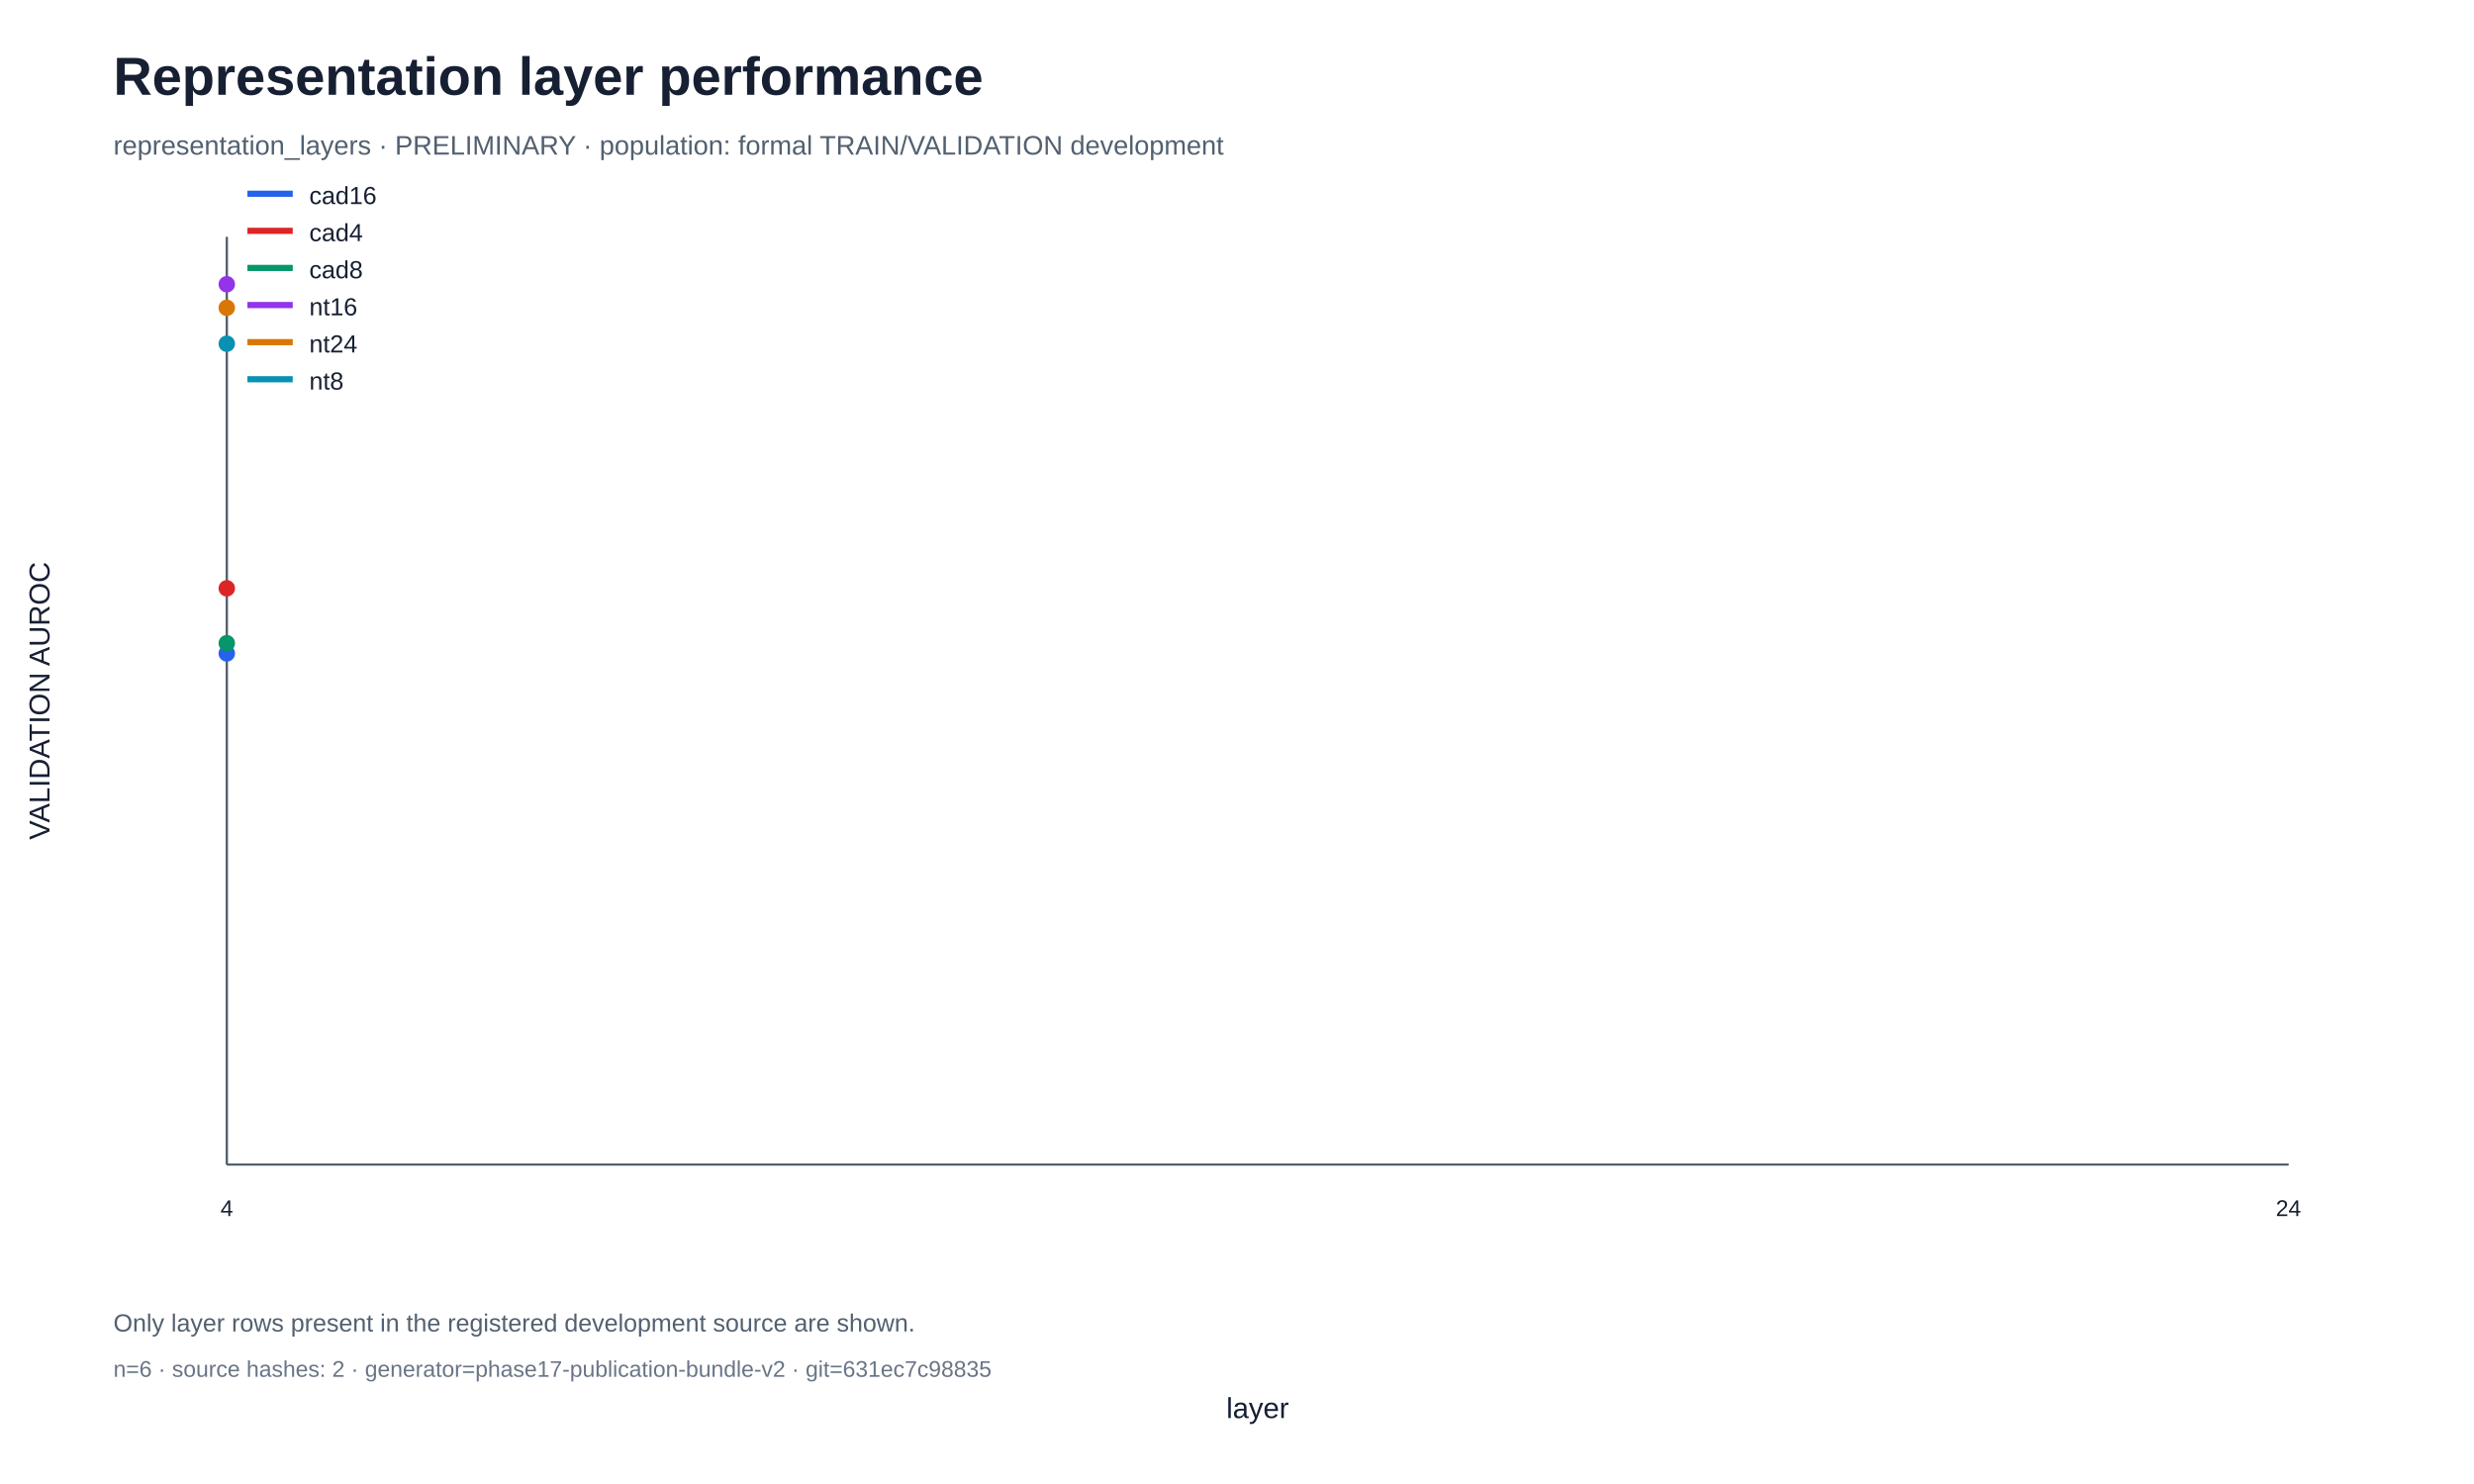
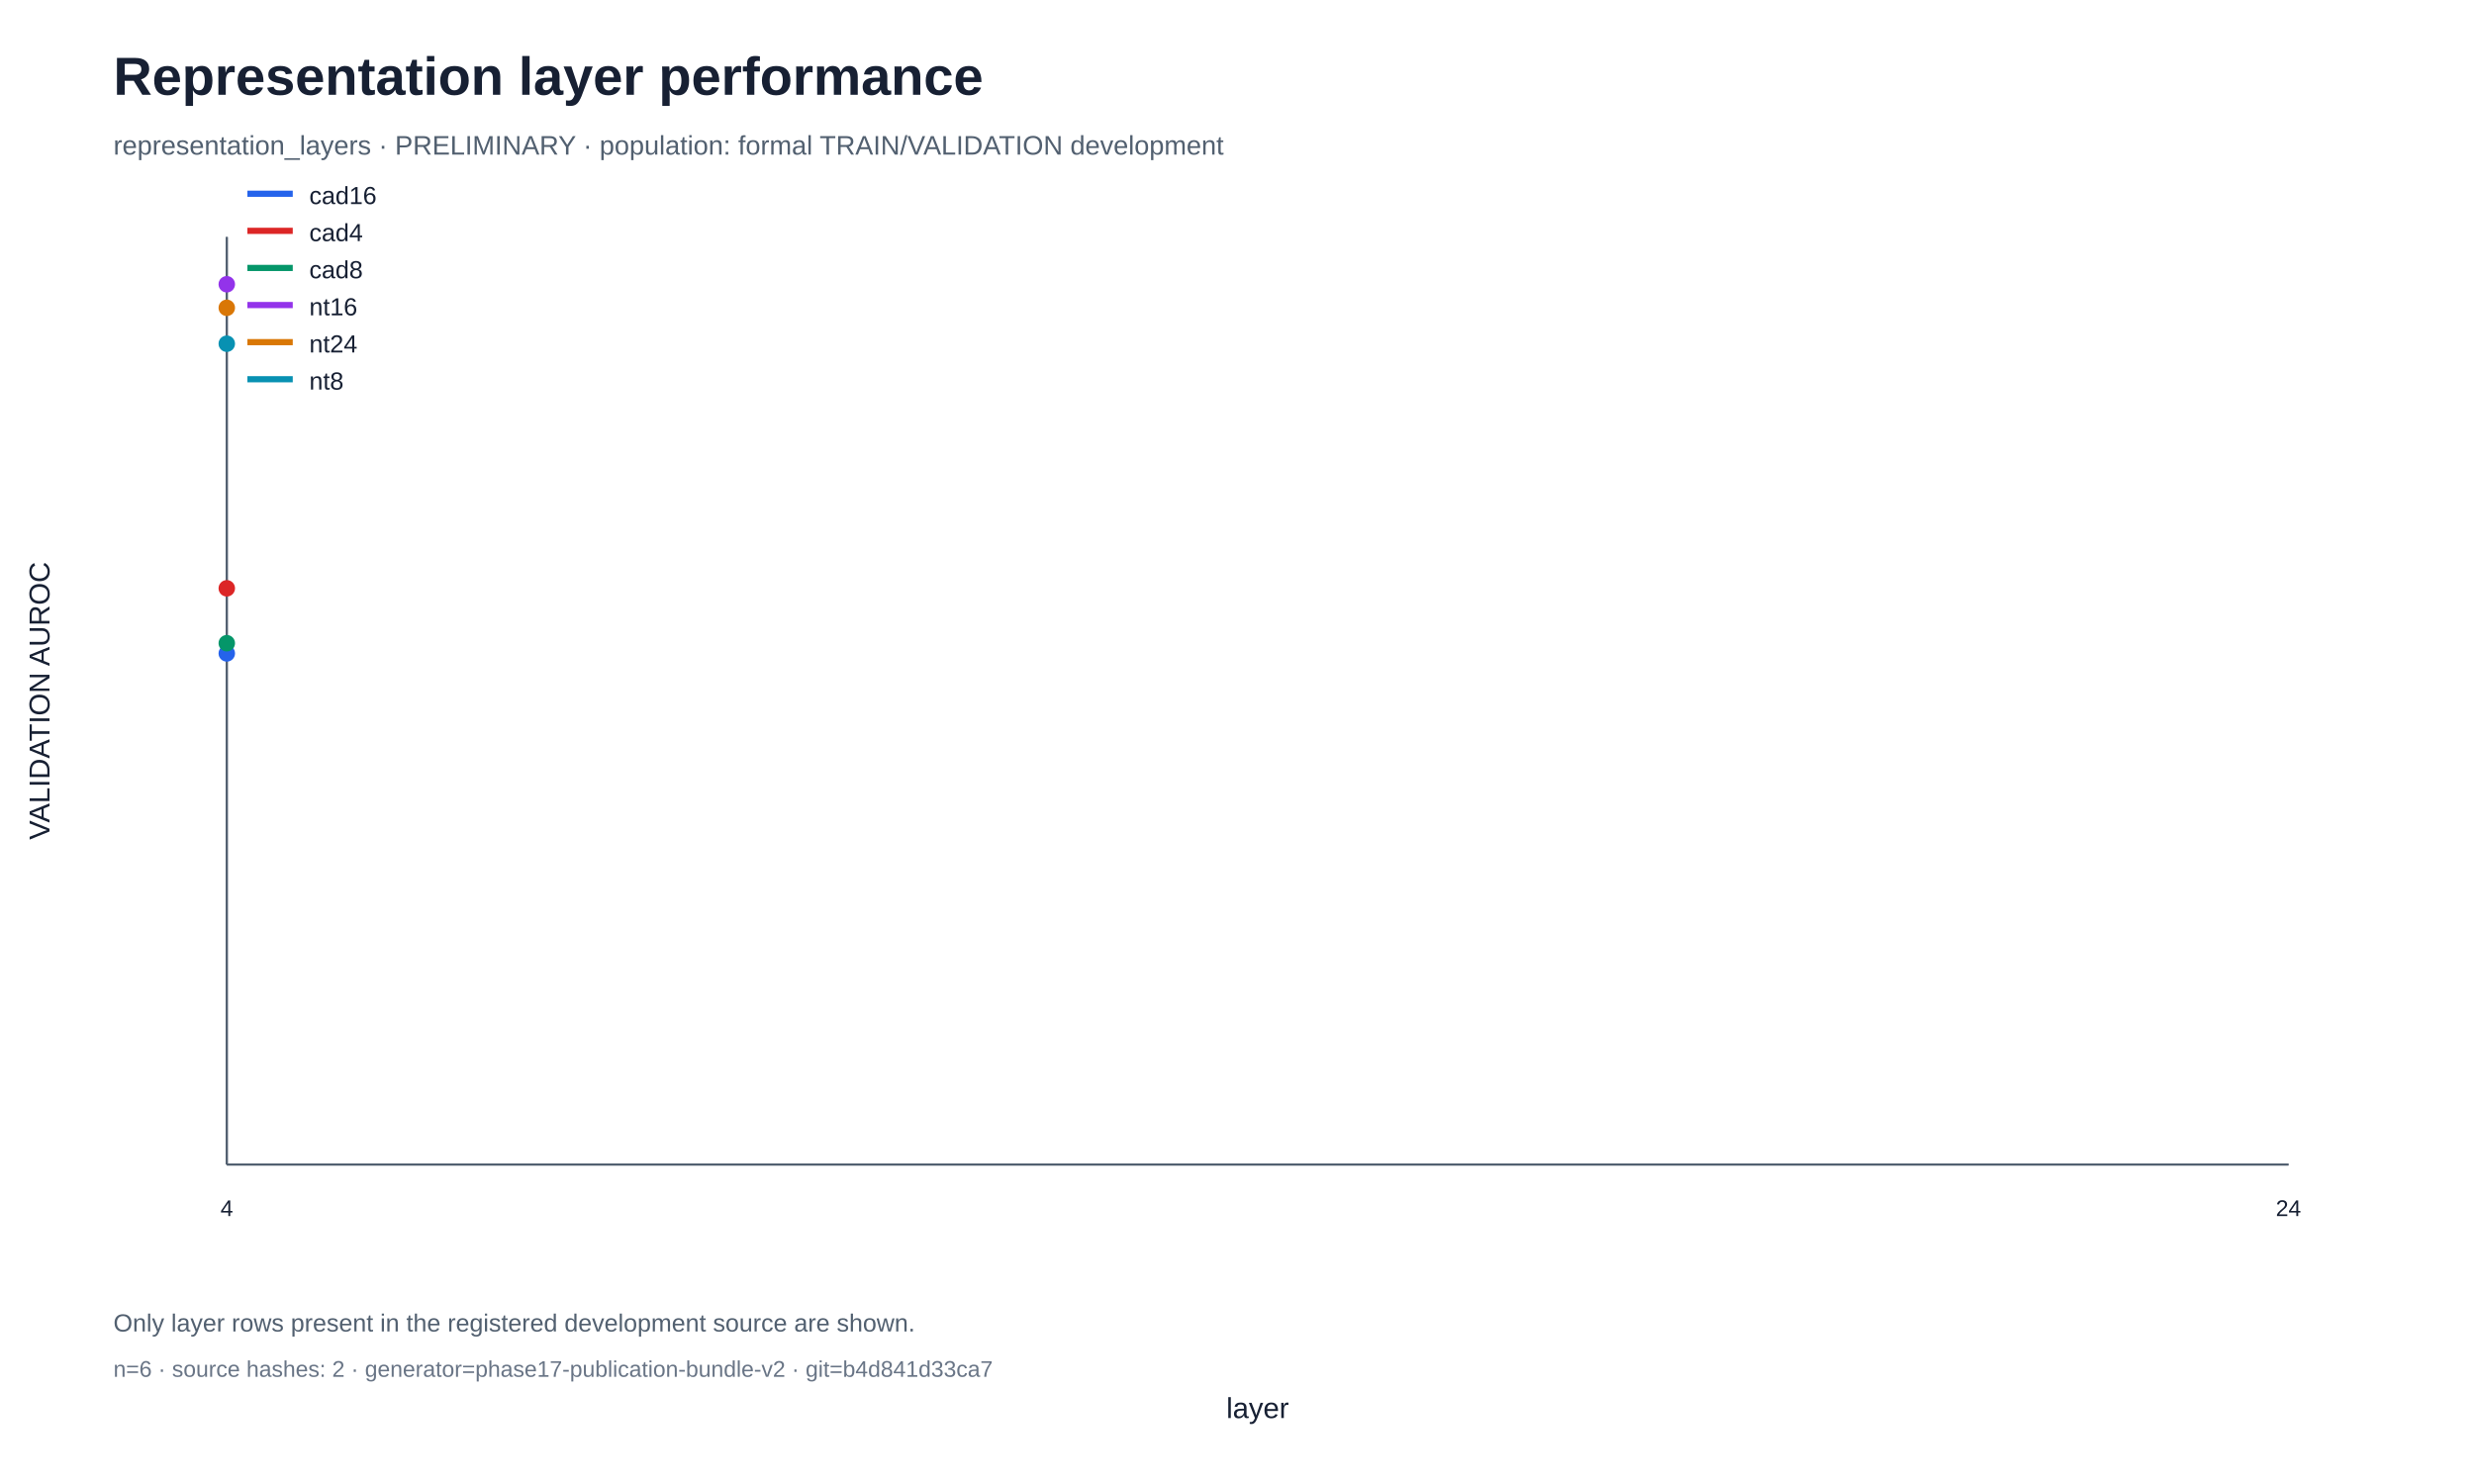
<svg xmlns="http://www.w3.org/2000/svg" width="1200" height="720" viewBox="0 0 1200 720">
  <rect x="0" y="0" width="1200" height="720" fill="#ffffff" stroke="none" opacity="1" />
  <text x="55" y="46" text-anchor="start" font-family="Arial, sans-serif" font-size="26px" font-weight="700" fill="#172033">Representation layer performance</text>
  <text x="55" y="75" text-anchor="start" font-family="Arial, sans-serif" font-size="13px" font-weight="400" fill="#526070">representation_layers · PRELIMINARY · population: formal TRAIN/VALIDATION development</text>
  <line x1="110" y1="565" x2="1110" y2="565" stroke="#526070" stroke-width="1" />
  <line x1="110" y1="115" x2="110" y2="565" stroke="#526070" stroke-width="1" />
  <line x1="110" y1="565" x2="1110" y2="565" stroke="#526070" stroke-width="1" />
  <line x1="110" y1="115" x2="110" y2="565" stroke="#526070" stroke-width="1" />
  <circle cx="110" cy="317.018" r="4" fill="#2563eb" />
  <polyline points="110,317.018" fill="none" stroke="#2563eb" stroke-width="3" />
  <line x1="120" y1="94" x2="142" y2="94" stroke="#2563eb" stroke-width="3" />
  <text x="150" y="99" text-anchor="start" font-family="Arial, sans-serif" font-size="12px" font-weight="400" fill="#172033">cad16</text>
  <circle cx="110" cy="285.438" r="4" fill="#dc2626" />
  <polyline points="110,285.438" fill="none" stroke="#dc2626" stroke-width="3" />
  <line x1="120" y1="112" x2="142" y2="112" stroke="#dc2626" stroke-width="3" />
  <text x="150" y="117" text-anchor="start" font-family="Arial, sans-serif" font-size="12px" font-weight="400" fill="#172033">cad4</text>
  <circle cx="110" cy="312.071" r="4" fill="#059669" />
  <polyline points="110,312.071" fill="none" stroke="#059669" stroke-width="3" />
  <line x1="120" y1="130" x2="142" y2="130" stroke="#059669" stroke-width="3" />
  <text x="150" y="135" text-anchor="start" font-family="Arial, sans-serif" font-size="12px" font-weight="400" fill="#172033">cad8</text>
  <circle cx="110" cy="137.912" r="4" fill="#9333ea" />
  <polyline points="110,137.912" fill="none" stroke="#9333ea" stroke-width="3" />
  <line x1="120" y1="148" x2="142" y2="148" stroke="#9333ea" stroke-width="3" />
  <text x="150" y="153" text-anchor="start" font-family="Arial, sans-serif" font-size="12px" font-weight="400" fill="#172033">nt16</text>
  <circle cx="110" cy="149.343" r="4" fill="#d97706" />
  <polyline points="110,149.343" fill="none" stroke="#d97706" stroke-width="3" />
  <line x1="120" y1="166" x2="142" y2="166" stroke="#d97706" stroke-width="3" />
  <text x="150" y="171" text-anchor="start" font-family="Arial, sans-serif" font-size="12px" font-weight="400" fill="#172033">nt24</text>
  <circle cx="110" cy="166.763" r="4" fill="#0891b2" />
  <polyline points="110,166.763" fill="none" stroke="#0891b2" stroke-width="3" />
  <line x1="120" y1="184" x2="142" y2="184" stroke="#0891b2" stroke-width="3" />
  <text x="150" y="189" text-anchor="start" font-family="Arial, sans-serif" font-size="12px" font-weight="400" fill="#172033">nt8</text>
  <text x="110" y="590" text-anchor="middle" font-family="Arial, sans-serif" font-size="11px" font-weight="400" fill="#172033">4</text>
  <text x="1110" y="590" text-anchor="middle" font-family="Arial, sans-serif" font-size="11px" font-weight="400" fill="#172033">24</text>
  <text x="610" y="688" text-anchor="middle" font-family="Arial, sans-serif" font-size="14px" font-weight="400" fill="#172033">layer</text>
  <text x="24" y="340" text-anchor="middle" font-family="Arial, sans-serif" font-size="14px" font-weight="400" fill="#172033" transform="rotate(-90 24 340)">VALIDATION AUROC</text>
  <text x="55" y="646" text-anchor="start" font-family="Arial, sans-serif" font-size="12px" font-weight="400" fill="#526070">Only layer rows present in the registered development source are shown.</text>
-   <text x="55" y="668" text-anchor="start" font-family="Arial, sans-serif" font-size="11px" font-weight="400" fill="#697586">n=6 · source hashes: 2 · generator=phase17-publication-bundle-v2 · git=631ec7c98835</text>
+   <text x="55" y="668" text-anchor="start" font-family="Arial, sans-serif" font-size="11px" font-weight="400" fill="#697586">n=6 · source hashes: 2 · generator=phase17-publication-bundle-v2 · git=b4d841d33ca7</text>
</svg>
